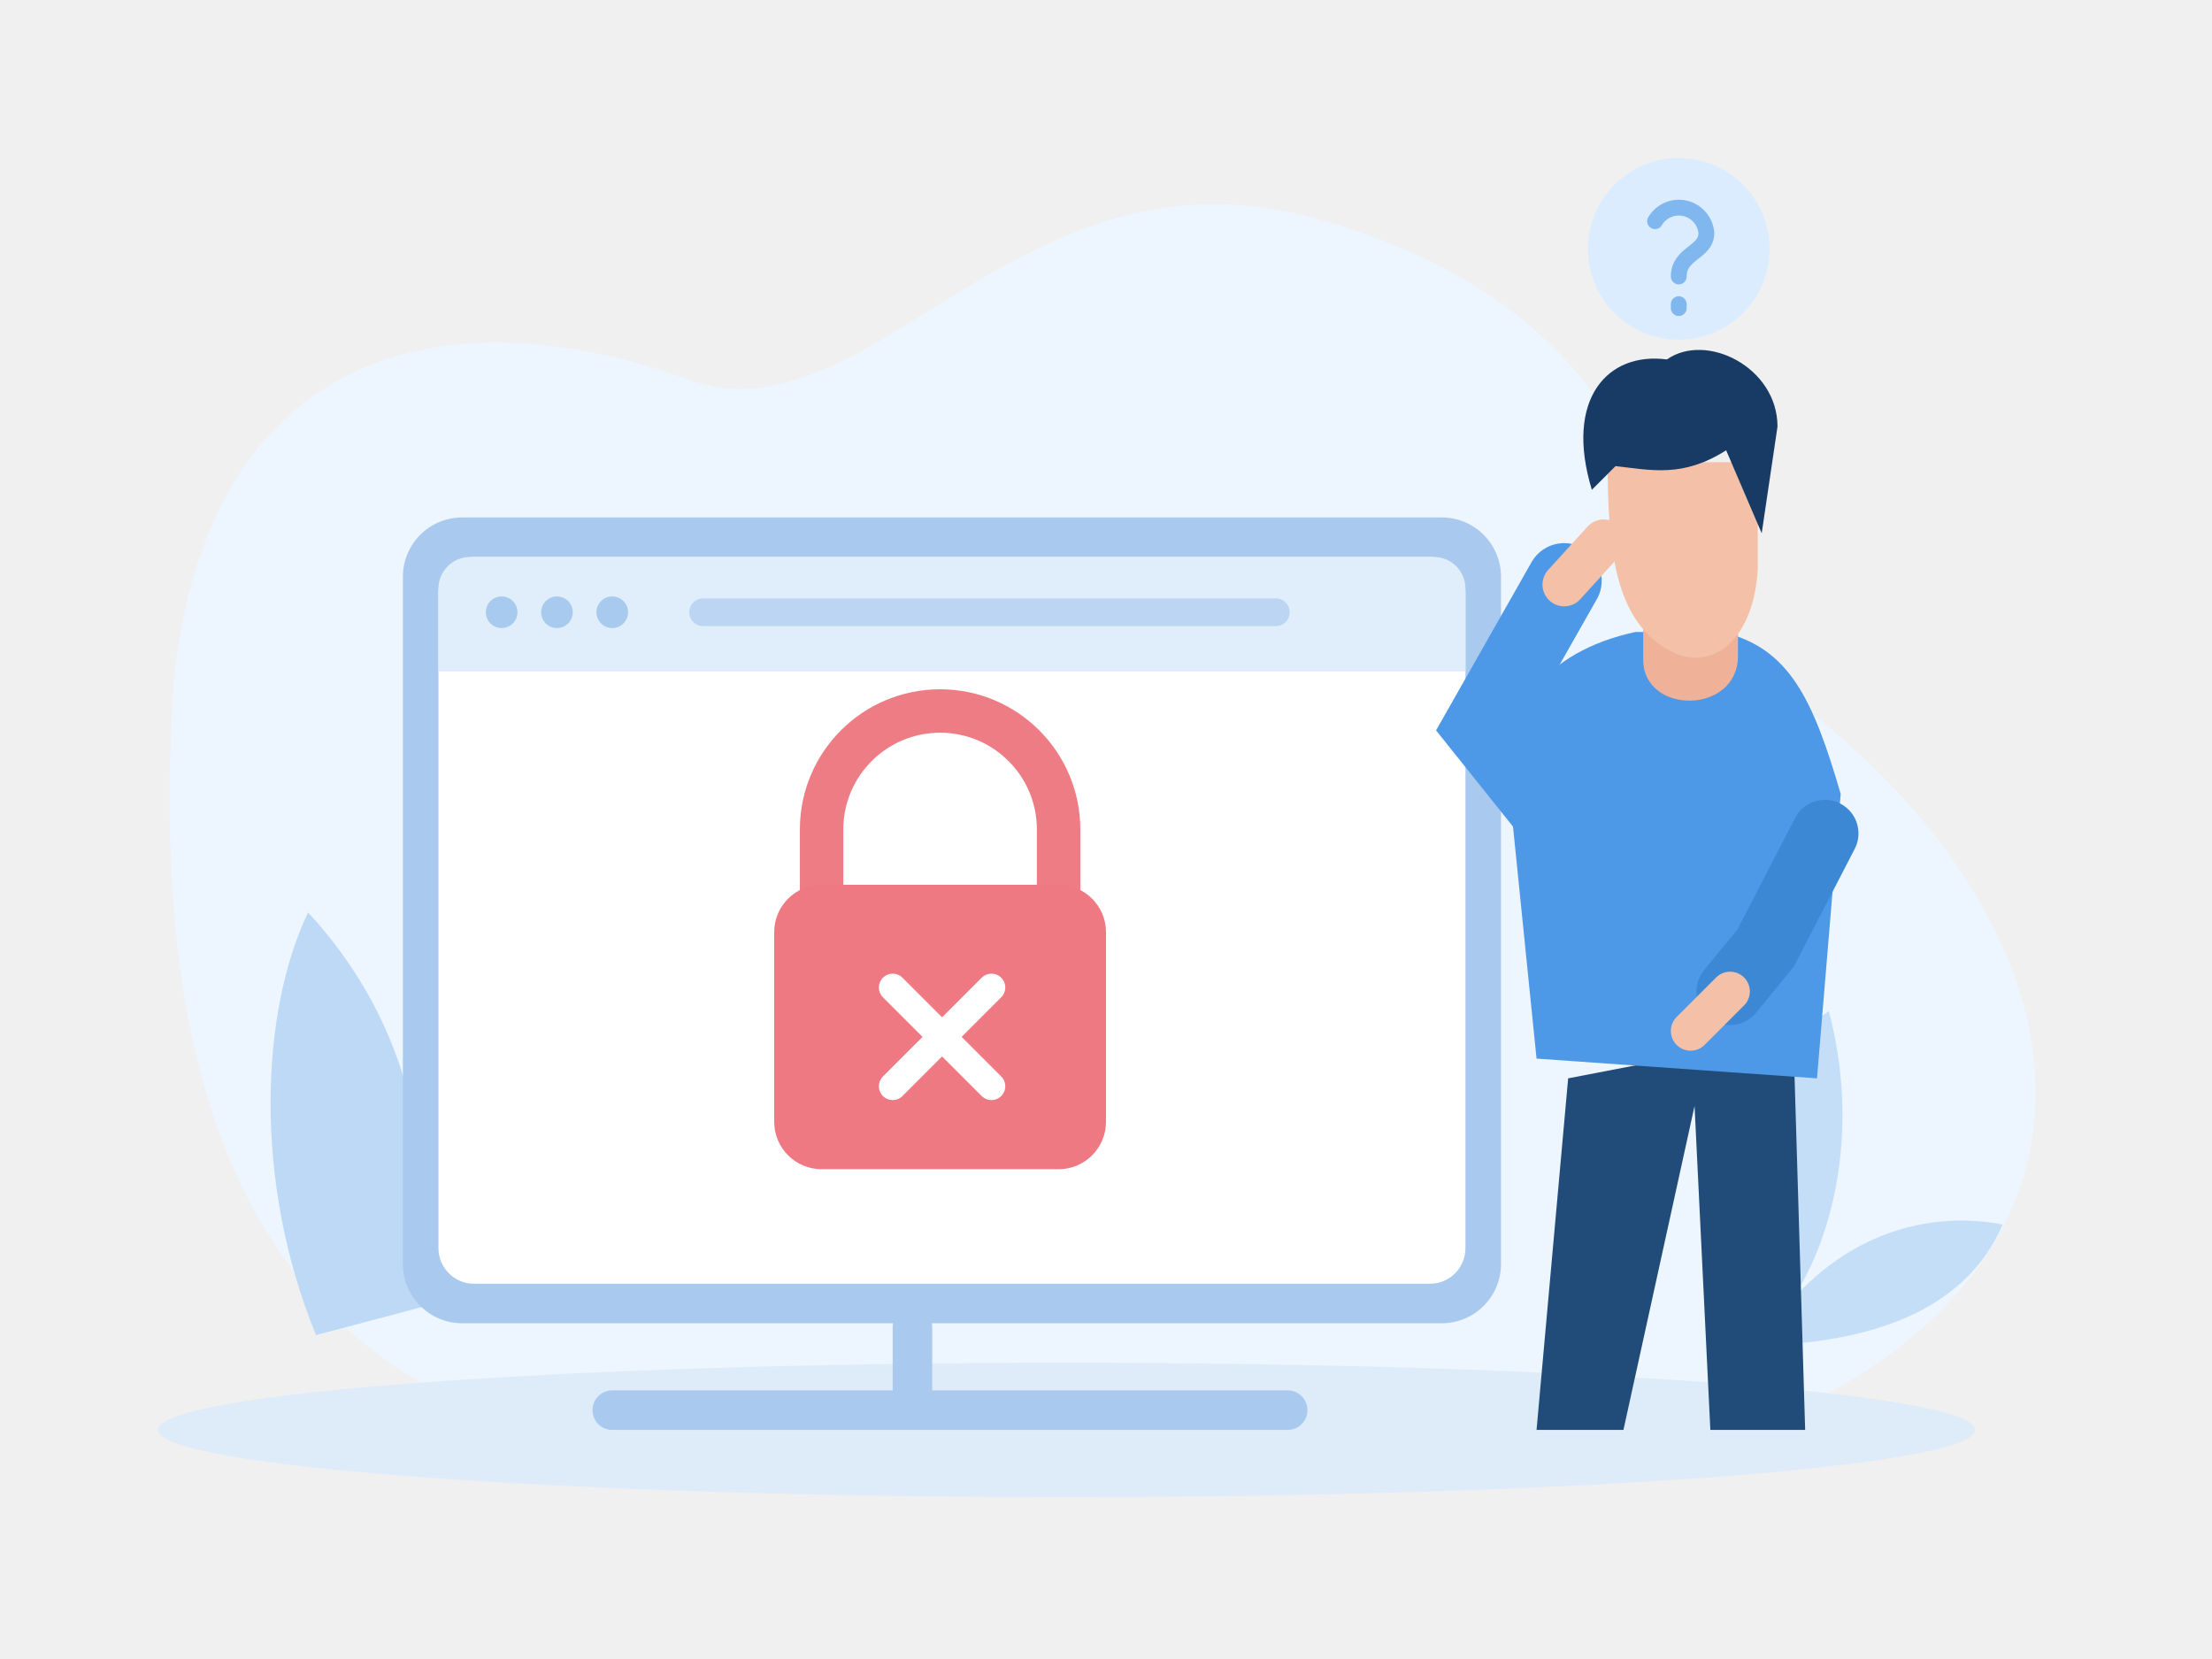
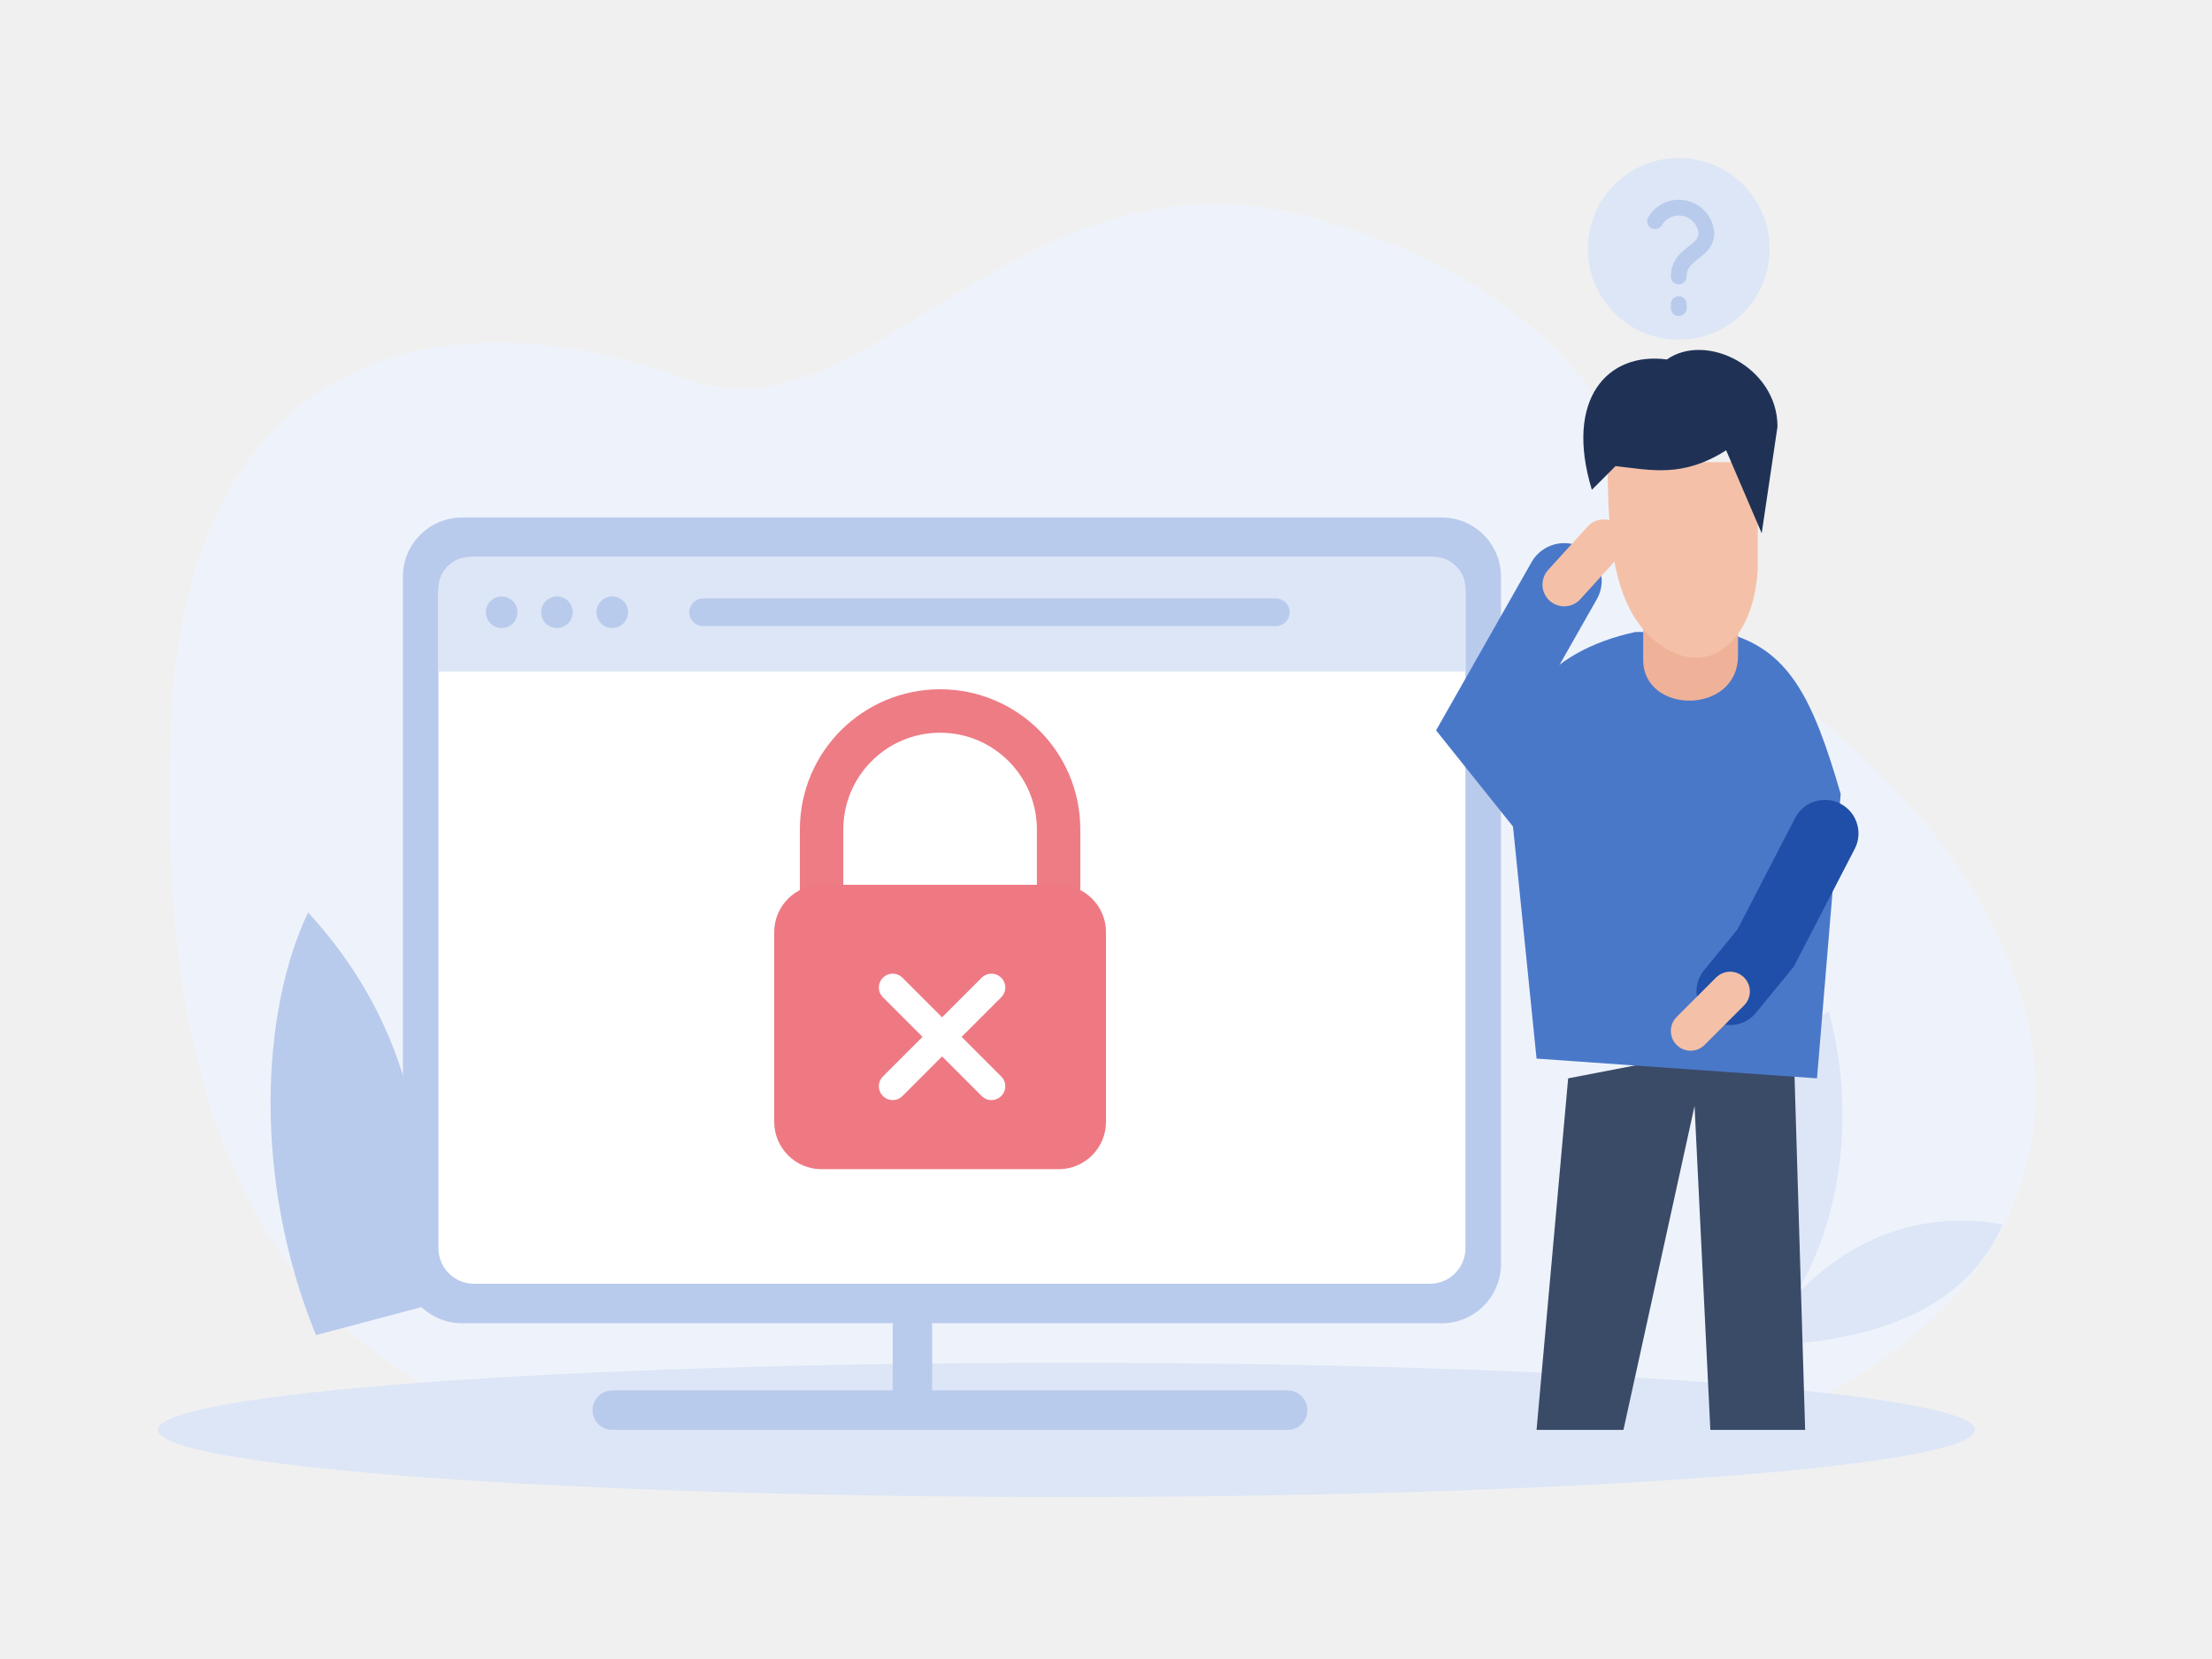
<svg xmlns="http://www.w3.org/2000/svg" viewBox="0 0 560 420" fill="none">
-   <path d="M44 172C53 88 113 74 174 96c46 17 83-61 158-41 95 26 82 93 118 119 72 52 91 127 24 172-65 44-143 13-212 21-139 17-230-15-218-195" fill="#edf5ff" />
-   <ellipse cx="270" cy="362" rx="230" ry="17" fill="#deebf9" />
-   <path d="M80 338c-16-39-14-82-2-107 24 26 32 58 28 91-3-55 7-97 32-117 14 42 9 83-9 120" fill="#bdd9f5" />
-   <path d="M433 337c-4-36 7-66 30-81 9 34-1 65-14 79 15-21 37-29 58-25-9 21-31 28-51 30" fill="#c5def7" />
-   <rect x="102" y="131" width="278" height="204" rx="15" fill="#a9c9ef" />
+   <path d="M44 172C53 88 113 74 174 96c46 17 83-61 158-41 95 26 82 93 118 119 72 52 91 127 24 172-65 44-143 13-212 21-139 17-230-15-218-195" fill="#eef3fb" />
+   <ellipse cx="270" cy="362" rx="230" ry="17" fill="#dde6f6" />
+   <path d="M80 338c-16-39-14-82-2-107 24 26 32 58 28 91-3-55 7-97 32-117 14 42 9 83-9 120" fill="#b9cbec" />
+   <path d="M433 337c-4-36 7-66 30-81 9 34-1 65-14 79 15-21 37-29 58-25-9 21-31 28-51 30" fill="#dde6f6" />
+   <rect x="102" y="131" width="278" height="204" rx="15" fill="#b9cbec" />
  <rect x="111" y="141" width="260" height="184" rx="9" fill="white" />
-   <path d="M111 149a8 8 0 0 1 8-8h244a8 8 0 0 1 8 8v21H111z" fill="#e0edfb" />
-   <circle cx="127" cy="155" r="4" fill="#a8caee" />
-   <circle cx="141" cy="155" r="4" fill="#a8caee" />
-   <circle cx="155" cy="155" r="4" fill="#a8caee" />
-   <path d="M178 155h145" stroke="#bbd5f2" stroke-width="7" stroke-linecap="round" />
+   <path d="M111 149a8 8 0 0 1 8-8h244a8 8 0 0 1 8 8v21H111z" fill="#dde6f6" />
+   <circle cx="127" cy="155" r="4" fill="#b9cbec" />
+   <circle cx="141" cy="155" r="4" fill="#b9cbec" />
+   <circle cx="155" cy="155" r="4" fill="#b9cbec" />
+   <path d="M178 155h145" stroke="#b9cbec" stroke-width="7" stroke-linecap="round" />
  <path d="M208 228v-18a30 30 0 0 1 60 0v18" stroke="#ee7c85" stroke-width="11" />
  <rect x="196" y="224" width="84" height="72" rx="12" fill="#ef7983" />
  <path d="M226 250l25 25m0-25-25 25" stroke="white" stroke-width="7" stroke-linecap="round" />
-   <path d="M231 336v16m-76 5h171" stroke="#a9c9ef" stroke-width="10" stroke-linecap="round" />
-   <path d="M397 273l-8 89h22l18-82 4 82h24l-3-100" fill="#214c79" />
-   <path d="M389 268l-7-69c-2-19 9-34 32-39h22c17 4 23 17 30 41l-6 72z" fill="#4d98e7" />
+   <path d="M231 336v16m-76 5h171" stroke="#b9cbec" stroke-width="10" stroke-linecap="round" />
+   <path d="M397 273l-8 89h22l18-82 4 82h24l-3-100" fill="#3a4b68" />
+   <path d="M389 268l-7-69c-2-19 9-34 32-39h22c17 4 23 17 30 41l-6 72z" fill="#4a78c9" />
  <path d="M416 149v18c0 14 24 14 24-1v-21" fill="#efb299" />
  <path d="M407 117h38v27c-1 19-13 28-25 19-11-8-13-24-13-46" fill="#f4c1a8" />
-   <path d="M403 124c-7-23 4-35 19-33 10-7 28 2 28 17l-4 27-9-21c-11 7-19 5-28 4z" fill="#183b65" />
-   <path d="M391 204l-16-20 21-37" stroke="#4d98e7" stroke-width="19" stroke-linecap="round" />
+   <path d="M403 124c-7-23 4-35 19-33 10-7 28 2 28 17l-4 27-9-21c-11 7-19 5-28 4z" fill="#1f3256" />
+   <path d="M391 204l-16-20 21-37" stroke="#4a78c9" stroke-width="19" stroke-linecap="round" />
  <path d="M396 148l10-11" stroke="#f4c1a8" stroke-width="11" stroke-linecap="round" />
-   <path d="M462 211l-15 29-9 11" stroke="#3d88d4" stroke-width="17" stroke-linecap="round" />
+   <path d="M462 211l-15 29-9 11" stroke="#1f4fa8" stroke-width="17" stroke-linecap="round" />
  <path d="M438 251l-10 10" stroke="#f4c1a8" stroke-width="10" stroke-linecap="round" />
-   <circle cx="425" cy="63" r="23" fill="#dcecff" />
-   <path d="M419 56a7 7 0 0 1 13 3c0 5-7 5-7 11m0 7v1" stroke="#80b7ee" stroke-width="4" stroke-linecap="round" />
+   <circle cx="425" cy="63" r="23" fill="#dde6f6" />
+   <path d="M419 56a7 7 0 0 1 13 3c0 5-7 5-7 11m0 7v1" stroke="#b9cbec" stroke-width="4" stroke-linecap="round" />
</svg>
